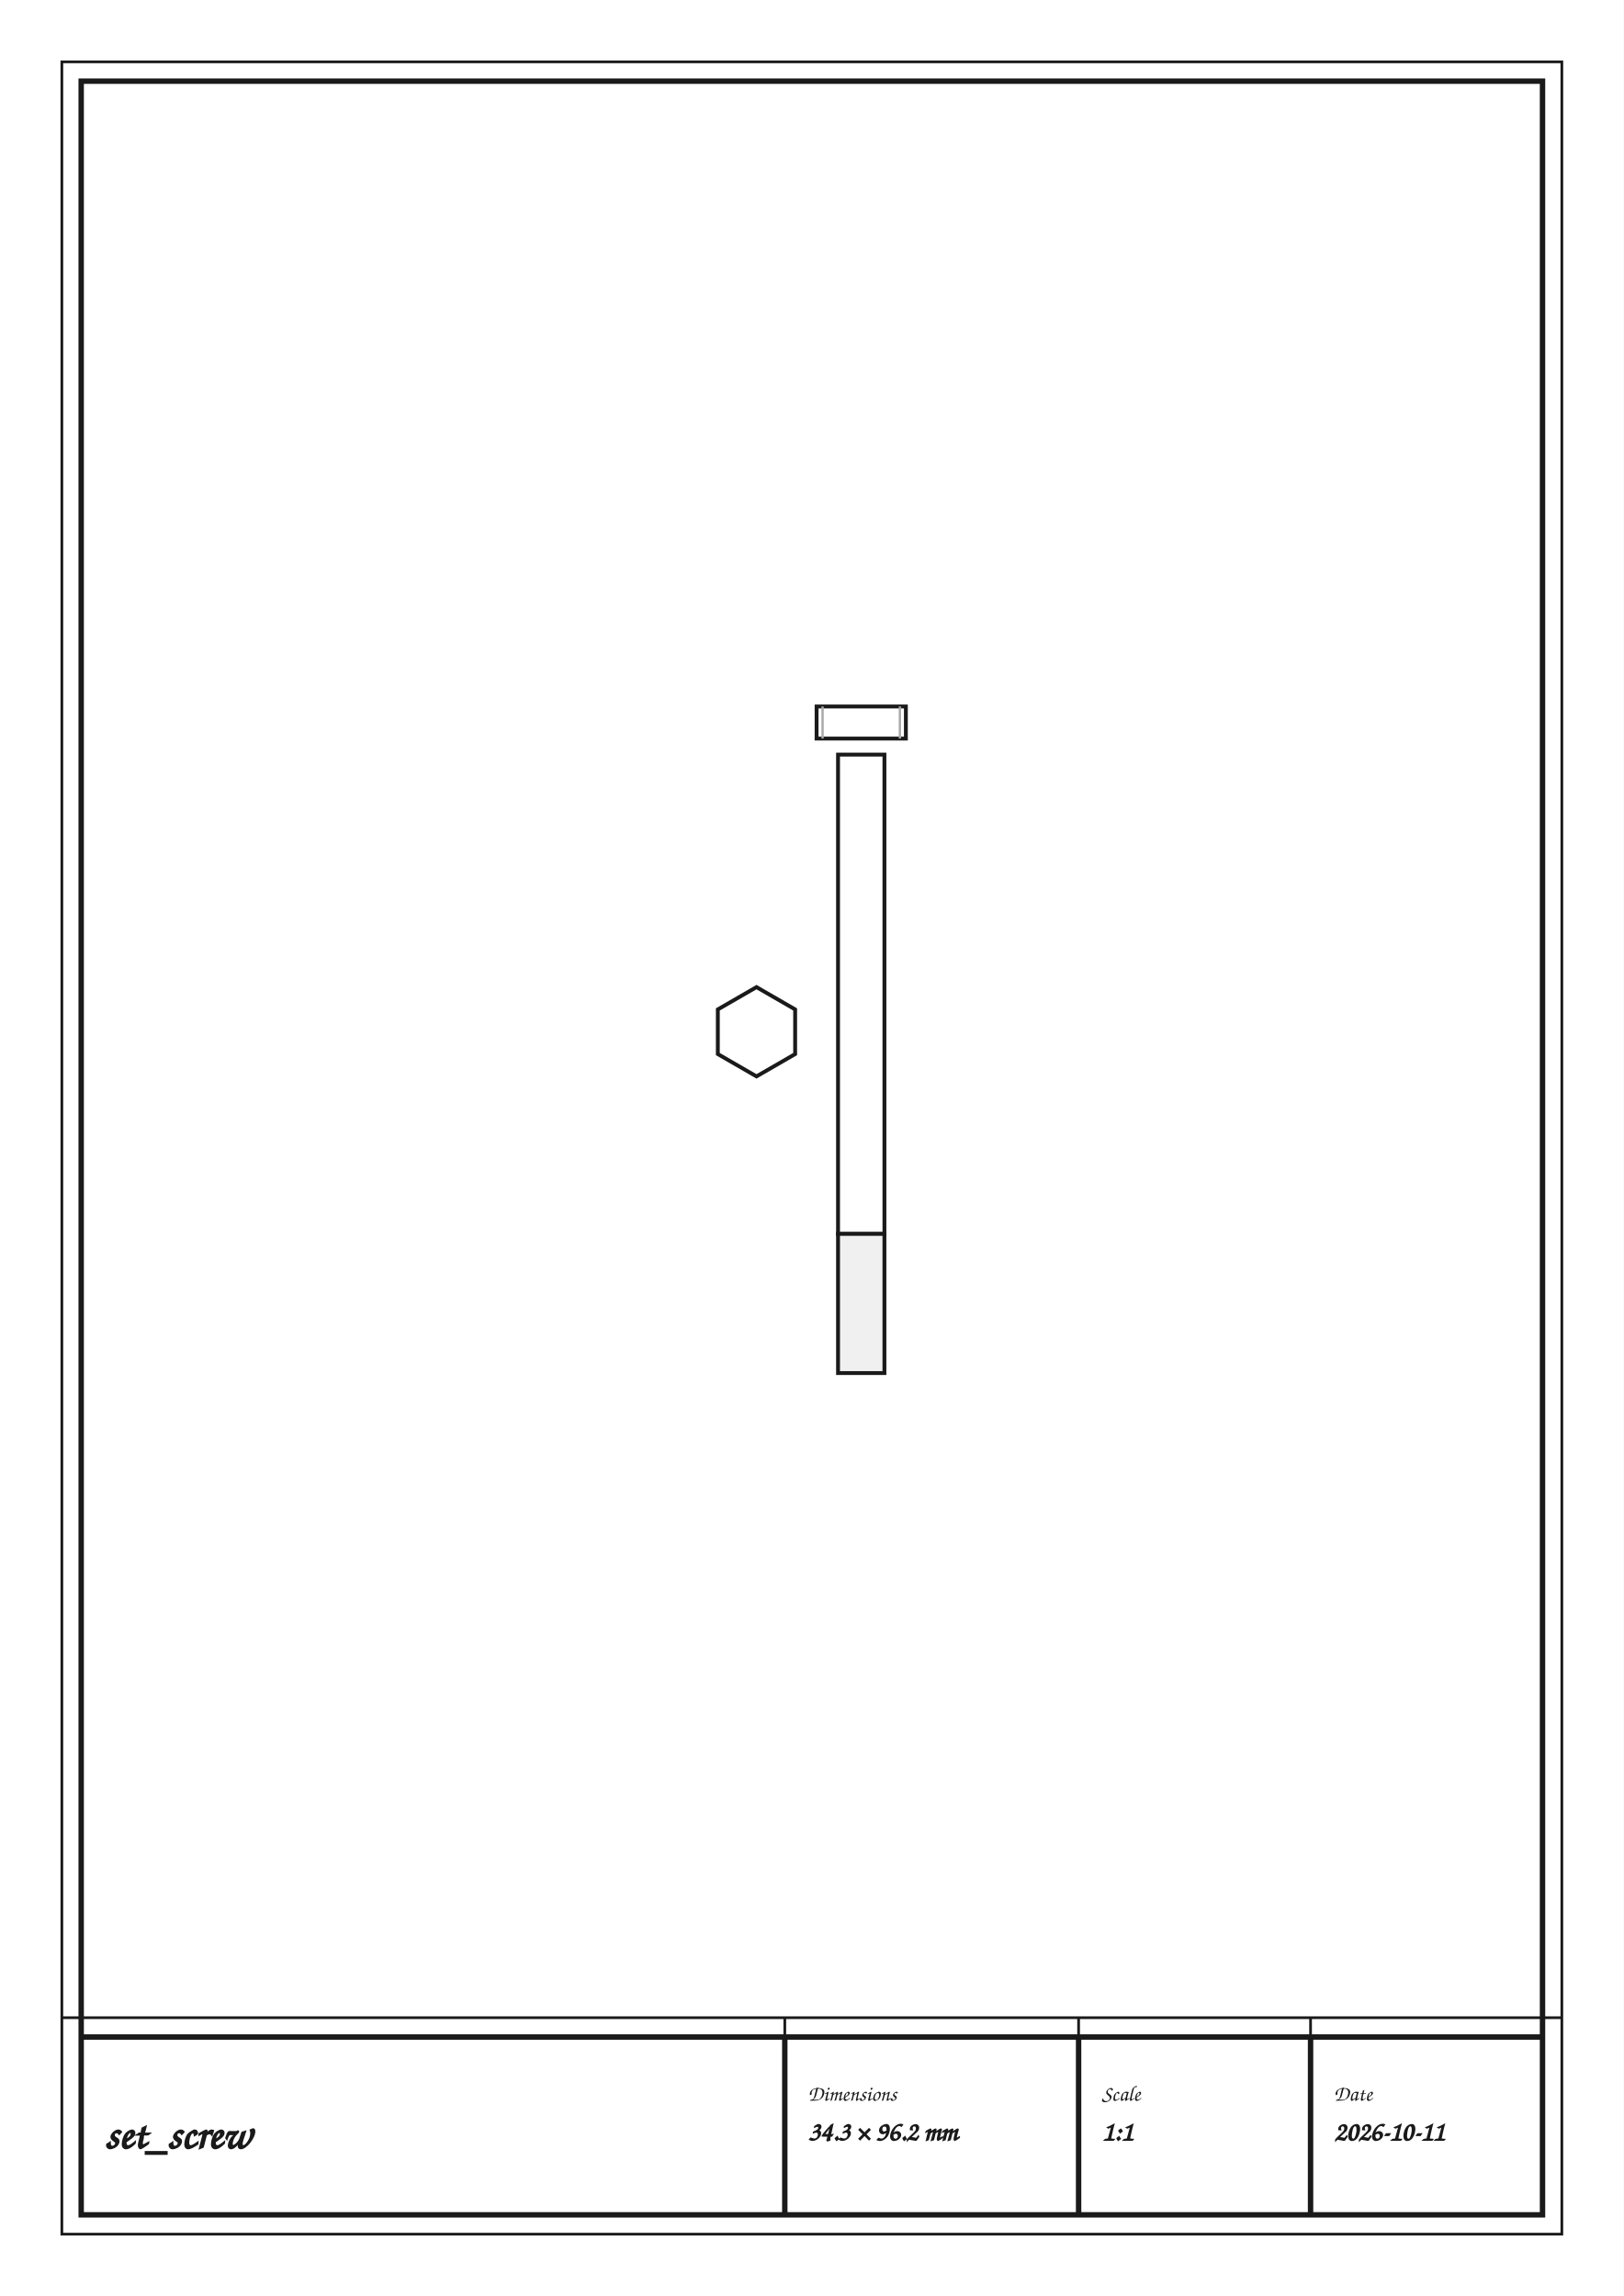
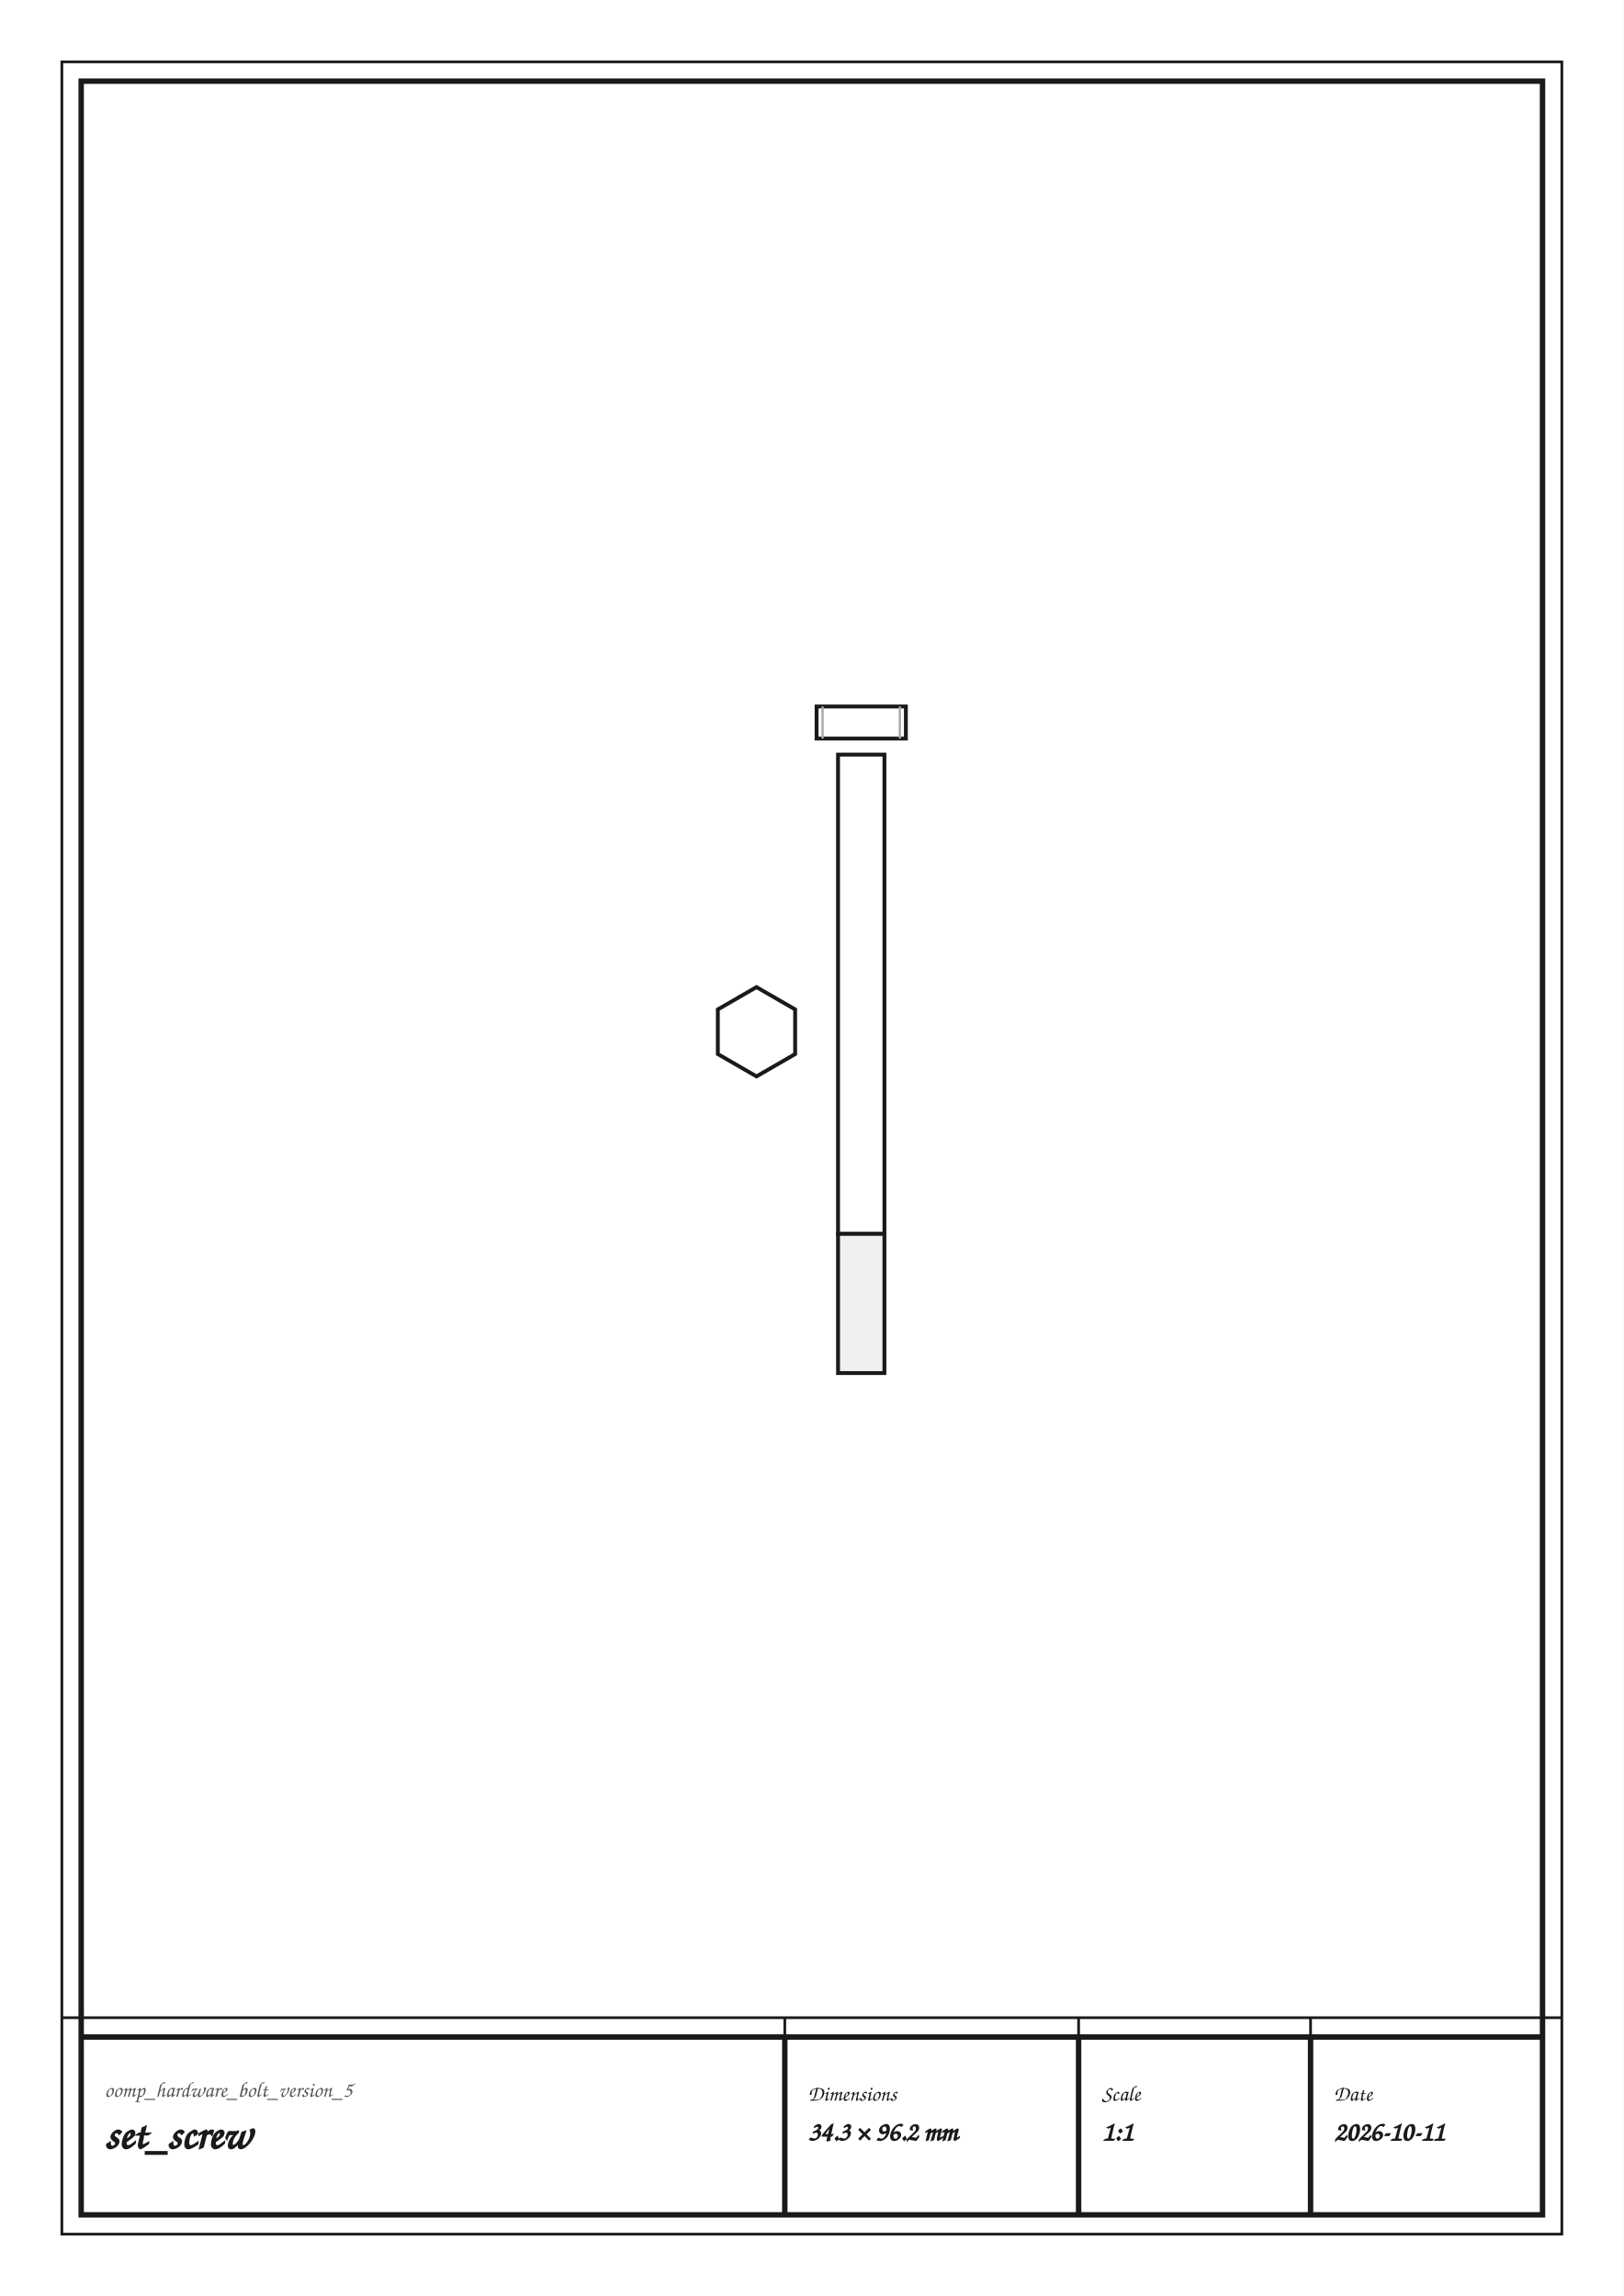
<svg xmlns="http://www.w3.org/2000/svg" width="210mm" height="297mm" viewBox="0 0 210 297">
  <rect x="0" y="0" width="210" height="297" fill="white" stroke="none" />
  <rect x="8" y="8" width="194" height="281" fill="none" stroke="#1A1A1A" stroke-width="0.35" />
  <rect x="10.5" y="10.5" width="189" height="276" fill="none" stroke="#1A1A1A" stroke-width="0.7" />
  <line x1="8" y1="261" x2="202" y2="261" stroke="#1A1A1A" stroke-width="0.35" />
  <line x1="10.5" y1="263.5" x2="199.5" y2="263.5" stroke="#1A1A1A" stroke-width="0.7" />
  <line x1="101.5" y1="261" x2="101.5" y2="286.5" stroke="#1A1A1A" stroke-width="0.35" />
  <line x1="101.5" y1="263.5" x2="101.5" y2="286.5" stroke="#1A1A1A" stroke-width="0.7" />
  <line x1="139.5" y1="261" x2="139.5" y2="286.5" stroke="#1A1A1A" stroke-width="0.35" />
  <line x1="139.5" y1="263.5" x2="139.5" y2="286.5" stroke="#1A1A1A" stroke-width="0.7" />
  <line x1="169.5" y1="261" x2="169.5" y2="286.5" stroke="#1A1A1A" stroke-width="0.35" />
  <line x1="169.5" y1="263.5" x2="169.5" y2="286.5" stroke="#1A1A1A" stroke-width="0.7" />
+   <text x="13.5" y="270.5" font-family="Swis721 Blk BT, comic sans ms" font-size="2.8" font-weight="normal" text-anchor="start" dominant-baseline="middle" fill="#555555" textLength="85" lengthAdjust="spacingAndGlyphs">oomp_hardware_bolt_version_5</text>
  <text x="13.5" y="276.5" font-family="Swis721 Blk BT, comic sans ms" font-size="5.5" font-weight="bold" text-anchor="start" dominant-baseline="middle" fill="#1A1A1A" textLength="85" lengthAdjust="spacingAndGlyphs">set_screw</text>
  <text x="104.5" y="271" font-family="Swis721 Blk BT, comic sans ms" font-size="2.8" font-weight="normal" text-anchor="start" dominant-baseline="middle" fill="#1A1A1A">Dimensions</text>
  <text x="104.5" y="276" font-family="Swis721 Blk BT, comic sans ms" font-size="3.5" font-weight="bold" text-anchor="start" dominant-baseline="middle" fill="#1A1A1A">34.3 × 96.2 mm</text>
  <text x="142.5" y="271" font-family="Swis721 Blk BT, comic sans ms" font-size="2.8" font-weight="normal" text-anchor="start" dominant-baseline="middle" fill="#1A1A1A">Scale</text>
  <text x="142.5" y="276" font-family="Swis721 Blk BT, comic sans ms" font-size="3.5" font-weight="bold" text-anchor="start" dominant-baseline="middle" fill="#1A1A1A">1:1</text>
  <text x="172.5" y="271" font-family="Swis721 Blk BT, comic sans ms" font-size="2.8" font-weight="normal" text-anchor="start" dominant-baseline="middle" fill="#1A1A1A">Date</text>
  <text x="172.5" y="276" font-family="Swis721 Blk BT, comic sans ms" font-size="3.5" font-weight="bold" text-anchor="start" dominant-baseline="middle" fill="#1A1A1A">2026-10-11</text>
  <g transform="translate(87.8397,86.3875) scale(1)">
    <polygon points="15,44.188 10,41.301 5,44.188 5,49.962 10,52.849 15,49.962" fill="none" stroke="#1A1A1A" stroke-width="0.5" />
    <rect x="17.773" y="5" width="11.547" height="4.15" fill="none" stroke="#1A1A1A" stroke-width="0.5" />
    <line x1="18.547" y1="9.15" x2="18.547" y2="5" fill="#333333" stroke="#AAAAAA" stroke-width="0.3" />
    <line x1="28.547" y1="9.15" x2="28.547" y2="5" fill="#333333" stroke="#AAAAAA" stroke-width="0.3" />
    <rect x="20.547" y="11.225" width="6" height="62" fill="none" stroke="#1A1A1A" stroke-width="0.5" />
    <rect x="20.547" y="73.225" width="6" height="18" fill="#F0F0F0" stroke="#1A1A1A" stroke-width="0.5" />
  </g>
</svg>
